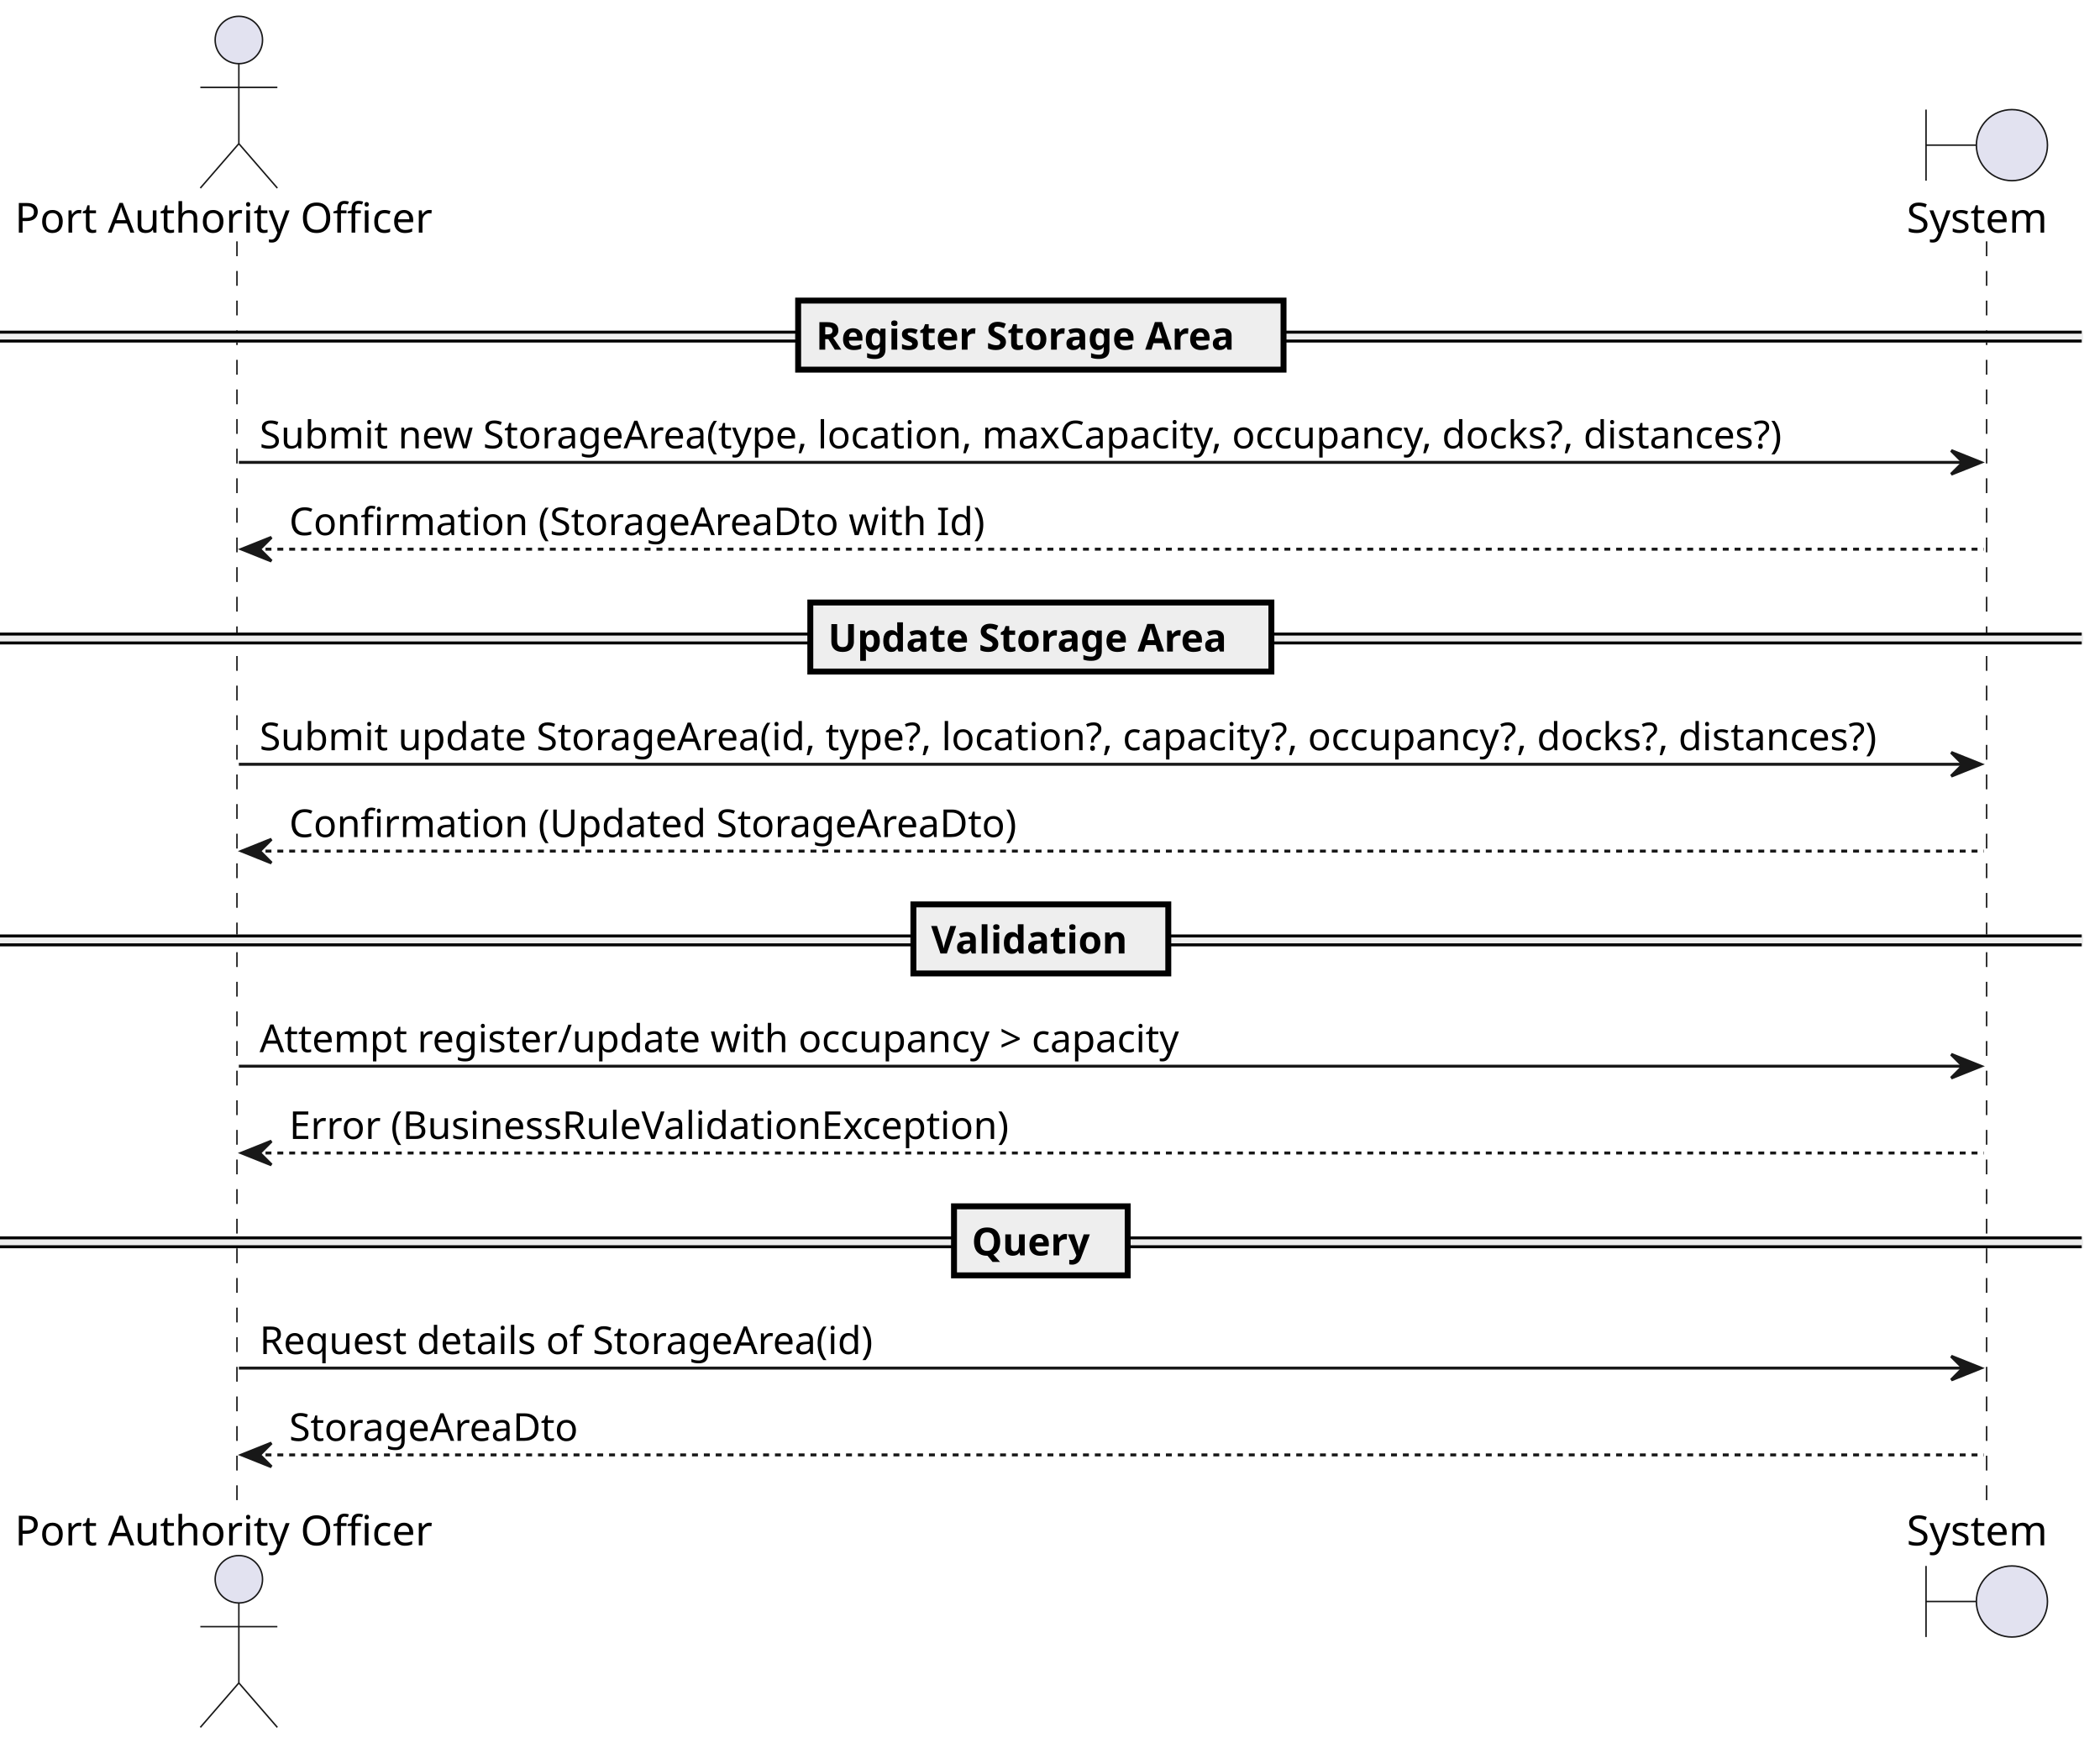
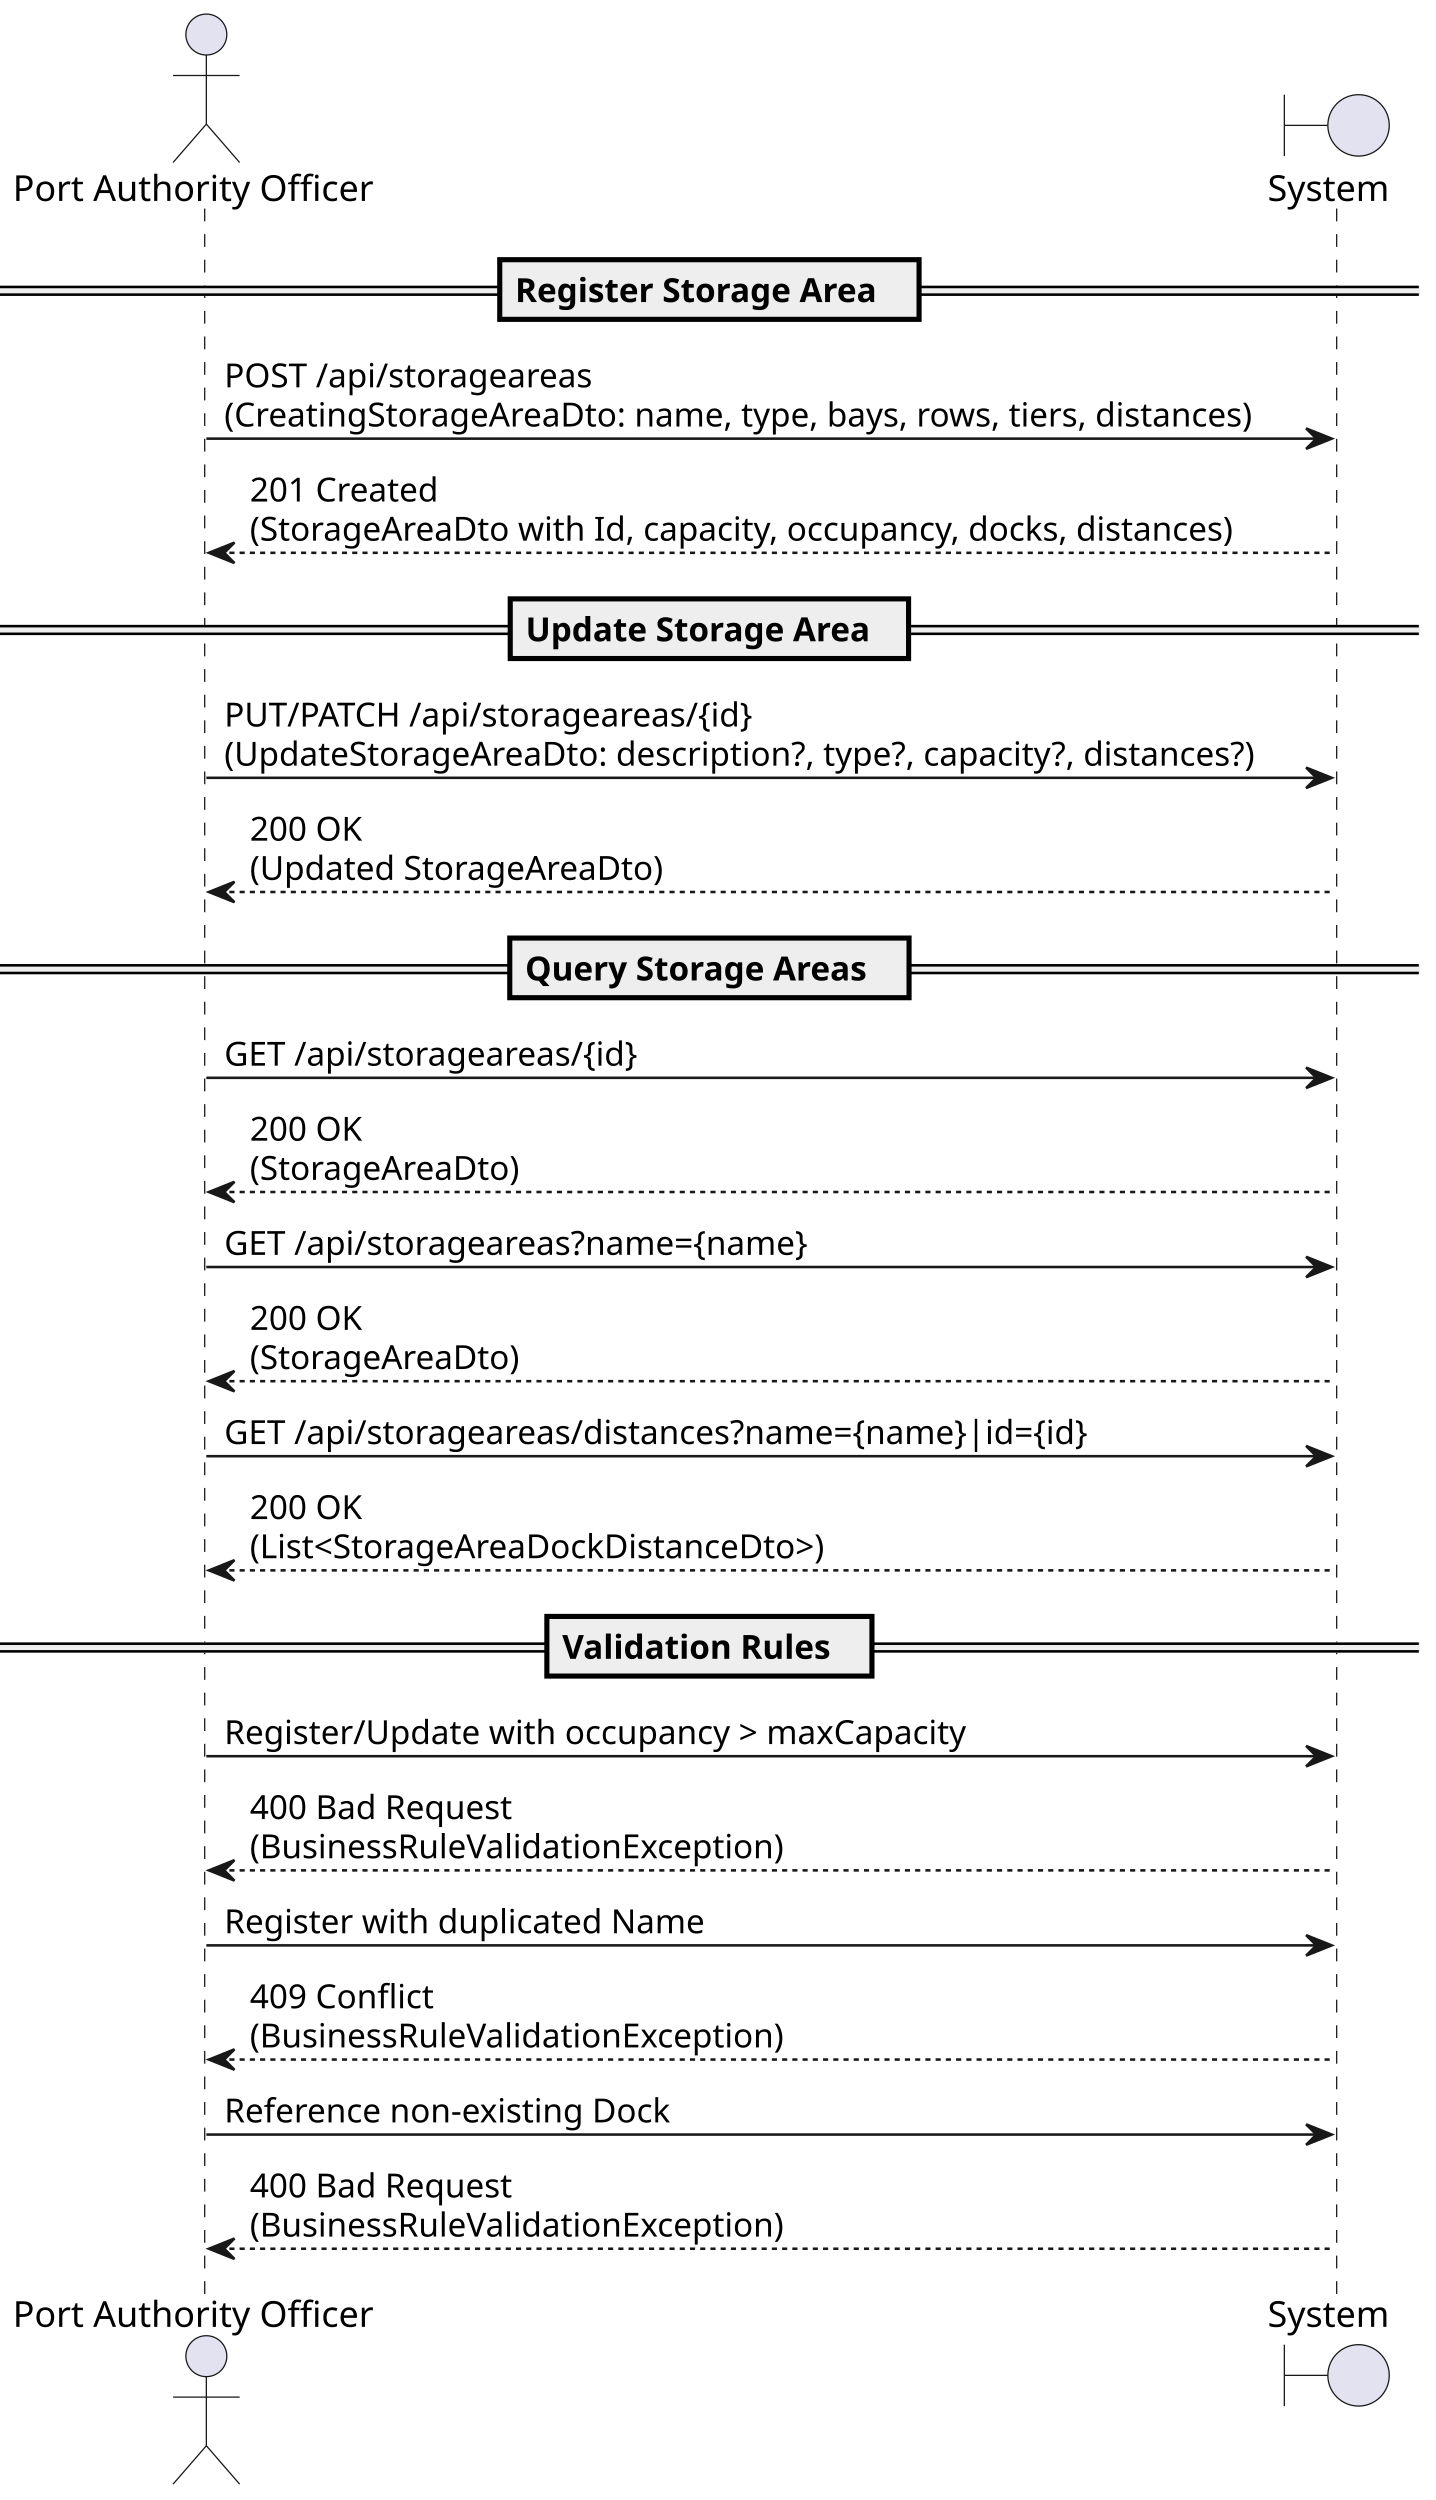
- <svg xmlns="http://www.w3.org/2000/svg" contentStyleType="text/css" data-diagram-type="SEQUENCE" height="590px" preserveAspectRatio="none" style="width:709px;height:590px;background:#FFFFFF;" version="1.1" viewBox="0 0 709 590" width="709px" zoomAndPan="magnify">
+ <svg xmlns="http://www.w3.org/2000/svg" contentStyleType="text/css" data-diagram-type="SEQUENCE" height="977px" preserveAspectRatio="none" style="width:561px;height:977px;background:#FFFFFF;" version="1.1" viewBox="0 0 561 977" width="561px" zoomAndPan="magnify">
  <defs />
  <g>
    <g>
-       <rect fill="#000000" fill-opacity="0" height="427.727" width="8" x="76.639" y="81.488" />
-       <line style="stroke:#181818;stroke-width:0.5;stroke-dasharray:5,5;" x1="80" x2="80" y1="81.488" y2="509.215" />
+       <rect fill="#000000" fill-opacity="0" height="815.316" width="8" x="76.639" y="81.488" />
+       <line style="stroke:#181818;stroke-width:0.5;stroke-dasharray:5,5;" x1="80" x2="80" y1="81.488" y2="896.805" />
    </g>
    <g>
-       <rect fill="#000000" fill-opacity="0" height="427.727" width="8" x="666.767" y="81.488" />
-       <line style="stroke:#181818;stroke-width:0.5;stroke-dasharray:5,5;" x1="670.718" x2="670.718" y1="81.488" y2="509.215" />
+       <rect fill="#000000" fill-opacity="0" height="815.316" width="8" x="518.422" y="81.488" />
+       <line style="stroke:#181818;stroke-width:0.5;stroke-dasharray:5,5;" x1="522.374" x2="522.374" y1="81.488" y2="896.805" />
    </g>
    <g class="participant participant-head" data-participant="Officer">
      <text fill="#000000" font-family="sans-serif" font-size="14" lengthAdjust="spacing" textLength="145.277" x="5" y="78.535">Port Authority Officer</text>
      <ellipse cx="80.639" cy="13.5" fill="#E2E2F0" rx="8" ry="8" style="stroke:#181818;stroke-width:0.5;" />
      <path d="M80.639,21.5 L80.639,48.5 M67.639,29.5 L93.639,29.5 M80.639,48.5 L67.639,63.5 M80.639,48.5 L93.639,63.5" fill="none" style="stroke:#181818;stroke-width:0.5;" />
    </g>
    <g class="participant participant-tail" data-participant="Officer">
-       <text fill="#000000" font-family="sans-serif" font-size="14" lengthAdjust="spacing" textLength="145.277" x="5" y="521.75">Port Authority Officer</text>
-       <ellipse cx="80.639" cy="533.203" fill="#E2E2F0" rx="8" ry="8" style="stroke:#181818;stroke-width:0.5;" />
-       <path d="M80.639,541.203 L80.639,568.203 M67.639,549.203 L93.639,549.203 M80.639,568.203 L67.639,583.203 M80.639,568.203 L93.639,583.203" fill="none" style="stroke:#181818;stroke-width:0.5;" />
+       <text fill="#000000" font-family="sans-serif" font-size="14" lengthAdjust="spacing" textLength="145.277" x="5" y="909.34">Port Authority Officer</text>
+       <ellipse cx="80.639" cy="920.793" fill="#E2E2F0" rx="8" ry="8" style="stroke:#181818;stroke-width:0.5;" />
+       <path d="M80.639,928.793 L80.639,955.793 M67.639,936.793 L93.639,936.793 M80.639,955.793 L67.639,970.793 M80.639,955.793 L93.639,970.793" fill="none" style="stroke:#181818;stroke-width:0.5;" />
    </g>
    <g class="participant participant-head" data-participant="System">
-       <text fill="#000000" font-family="sans-serif" font-size="14" lengthAdjust="spacing" textLength="48.098" x="643.718" y="78.535">System</text>
-       <path d="M650.267,37 L650.267,61 M650.267,49 L667.267,49" fill="none" style="stroke:#181818;stroke-width:0.5;" />
-       <ellipse cx="679.267" cy="49" fill="#E2E2F0" rx="12" ry="12" style="stroke:#181818;stroke-width:0.5;" />
+       <text fill="#000000" font-family="sans-serif" font-size="14" lengthAdjust="spacing" textLength="48.098" x="495.373" y="78.535">System</text>
+       <path d="M501.922,37 L501.922,61 M501.922,49 L518.922,49" fill="none" style="stroke:#181818;stroke-width:0.5;" />
+       <ellipse cx="530.922" cy="49" fill="#E2E2F0" rx="12" ry="12" style="stroke:#181818;stroke-width:0.5;" />
    </g>
    <g class="participant participant-tail" data-participant="System">
-       <text fill="#000000" font-family="sans-serif" font-size="14" lengthAdjust="spacing" textLength="48.098" x="643.718" y="521.75">System</text>
-       <path d="M650.267,528.703 L650.267,552.703 M650.267,540.703 L667.267,540.703" fill="none" style="stroke:#181818;stroke-width:0.5;" />
-       <ellipse cx="679.267" cy="540.703" fill="#E2E2F0" rx="12" ry="12" style="stroke:#181818;stroke-width:0.5;" />
+       <text fill="#000000" font-family="sans-serif" font-size="14" lengthAdjust="spacing" textLength="48.098" x="495.373" y="909.34">System</text>
+       <path d="M501.922,916.293 L501.922,940.293 M501.922,928.293 L518.922,928.293" fill="none" style="stroke:#181818;stroke-width:0.5;" />
+       <ellipse cx="530.922" cy="928.293" fill="#E2E2F0" rx="12" ry="12" style="stroke:#181818;stroke-width:0.5;" />
    </g>
-     <rect fill="#EEEEEE" height="3" style="stroke:#EEEEEE;stroke-width:1;" width="702.816" x="0" y="112.144" />
-     <line style="stroke:#000000;stroke-width:1;" x1="0" x2="702.816" y1="112.144" y2="112.144" />
-     <line style="stroke:#000000;stroke-width:1;" x1="0" x2="702.816" y1="115.144" y2="115.144" />
-     <rect fill="#EEEEEE" height="23.311" style="stroke:#000000;stroke-width:2;" width="163.875" x="269.471" y="101.488" />
-     <text fill="#000000" font-family="sans-serif" font-size="13" font-weight="bold" lengthAdjust="spacing" textLength="145.59" x="275.471" y="118.057">Register Storage Area</text>
+     <rect fill="#EEEEEE" height="3" style="stroke:#EEEEEE;stroke-width:1;" width="554.471" x="0" y="112.144" />
+     <line style="stroke:#000000;stroke-width:1;" x1="0" x2="554.471" y1="112.144" y2="112.144" />
+     <line style="stroke:#000000;stroke-width:1;" x1="0" x2="554.471" y1="115.144" y2="115.144" />
+     <rect fill="#EEEEEE" height="23.311" style="stroke:#000000;stroke-width:2;" width="163.875" x="195.298" y="101.488" />
+     <text fill="#000000" font-family="sans-serif" font-size="13" font-weight="bold" lengthAdjust="spacing" textLength="145.59" x="201.298" y="118.057">Register Storage Area</text>
    <g class="message" data-participant-1="Officer" data-participant-2="System">
-       <polygon fill="#181818" points="658.767,152.109,668.767,156.109,658.767,160.109,662.767,156.109" style="stroke:#181818;stroke-width:1;" />
-       <line style="stroke:#181818;stroke-width:1;" x1="80.639" x2="664.767" y1="156.109" y2="156.109" />
-       <text fill="#000000" font-family="sans-serif" font-size="13" lengthAdjust="spacing" textLength="535.26" x="87.639" y="151.367">Submit new StorageArea(type, location, maxCapacity, occupancy, docks?, distances?)</text>
+       <polygon fill="#181818" points="510.422,167.42,520.422,171.42,510.422,175.42,514.422,171.42" style="stroke:#181818;stroke-width:1;" />
+       <line style="stroke:#181818;stroke-width:1;" x1="80.639" x2="516.422" y1="171.42" y2="171.42" />
+       <text fill="#000000" font-family="sans-serif" font-size="13" lengthAdjust="spacing" textLength="150.243" x="87.639" y="151.367">POST /api/storageareas</text>
+       <text fill="#000000" font-family="sans-serif" font-size="13" lengthAdjust="spacing" textLength="417.784" x="87.639" y="166.678">(CreatingStorageAreaDto: name, type, bays, rows, tiers, distances)</text>
    </g>
    <g class="message" data-participant-1="System" data-participant-2="Officer">
-       <polygon fill="#181818" points="91.639,181.42,81.639,185.42,91.639,189.42,87.639,185.42" style="stroke:#181818;stroke-width:1;" />
-       <line style="stroke:#181818;stroke-width:1;stroke-dasharray:2,2;" x1="85.639" x2="669.767" y1="185.42" y2="185.42" />
-       <text fill="#000000" font-family="sans-serif" font-size="13" lengthAdjust="spacing" textLength="241.312" x="97.639" y="180.678">Confirmation (StorageAreaDto with Id)</text>
+       <polygon fill="#181818" points="91.639,212.041,81.639,216.041,91.639,220.041,87.639,216.041" style="stroke:#181818;stroke-width:1;" />
+       <line style="stroke:#181818;stroke-width:1;stroke-dasharray:2,2;" x1="85.639" x2="521.422" y1="216.041" y2="216.041" />
+       <text fill="#000000" font-family="sans-serif" font-size="13" lengthAdjust="spacing" textLength="77.797" x="97.639" y="195.988">201 Created</text>
+       <text fill="#000000" font-family="sans-serif" font-size="13" lengthAdjust="spacing" textLength="400.988" x="97.639" y="211.299">(StorageAreaDto with Id, capacity, occupancy, docks, distances)</text>
    </g>
-     <rect fill="#EEEEEE" height="3" style="stroke:#EEEEEE;stroke-width:1;" width="702.816" x="0" y="214.075" />
-     <line style="stroke:#000000;stroke-width:1;" x1="0" x2="702.816" y1="214.075" y2="214.075" />
-     <line style="stroke:#000000;stroke-width:1;" x1="0" x2="702.816" y1="217.075" y2="217.075" />
-     <rect fill="#EEEEEE" height="23.311" style="stroke:#000000;stroke-width:2;" width="155.667" x="273.575" y="203.42" />
-     <text fill="#000000" font-family="sans-serif" font-size="13" font-weight="bold" lengthAdjust="spacing" textLength="137.382" x="279.575" y="219.988">Update Storage Area</text>
+     <rect fill="#EEEEEE" height="3" style="stroke:#EEEEEE;stroke-width:1;" width="554.471" x="0" y="244.696" />
+     <line style="stroke:#000000;stroke-width:1;" x1="0" x2="554.471" y1="244.696" y2="244.696" />
+     <line style="stroke:#000000;stroke-width:1;" x1="0" x2="554.471" y1="247.696" y2="247.696" />
+     <rect fill="#EEEEEE" height="23.311" style="stroke:#000000;stroke-width:2;" width="155.667" x="199.402" y="234.041" />
+     <text fill="#000000" font-family="sans-serif" font-size="13" font-weight="bold" lengthAdjust="spacing" textLength="137.382" x="205.402" y="250.609">Update Storage Area</text>
    <g class="message" data-participant-1="Officer" data-participant-2="System">
-       <polygon fill="#181818" points="658.767,254.041,668.767,258.041,658.767,262.041,662.767,258.041" style="stroke:#181818;stroke-width:1;" />
-       <line style="stroke:#181818;stroke-width:1;" x1="80.639" x2="664.767" y1="258.041" y2="258.041" />
-       <text fill="#000000" font-family="sans-serif" font-size="13" lengthAdjust="spacing" textLength="566.128" x="87.639" y="253.299">Submit update StorageArea(id, type?, location?, capacity?, occupancy?, docks?, distances?)</text>
+       <polygon fill="#181818" points="510.422,299.973,520.422,303.973,510.422,307.973,514.422,303.973" style="stroke:#181818;stroke-width:1;" />
+       <line style="stroke:#181818;stroke-width:1;" x1="80.639" x2="516.422" y1="303.973" y2="303.973" />
+       <text fill="#000000" font-family="sans-serif" font-size="13" lengthAdjust="spacing" textLength="219.102" x="87.639" y="283.92">PUT/PATCH /api/storageareas/{id}</text>
+       <text fill="#000000" font-family="sans-serif" font-size="13" lengthAdjust="spacing" textLength="415.143" x="87.639" y="299.231">(UpdateStorageAreaDto: description?, type?, capacity?, distances?)</text>
    </g>
    <g class="message" data-participant-1="System" data-participant-2="Officer">
-       <polygon fill="#181818" points="91.639,283.352,81.639,287.352,91.639,291.352,87.639,287.352" style="stroke:#181818;stroke-width:1;" />
-       <line style="stroke:#181818;stroke-width:1;stroke-dasharray:2,2;" x1="85.639" x2="669.767" y1="287.352" y2="287.352" />
-       <text fill="#000000" font-family="sans-serif" font-size="13" lengthAdjust="spacing" textLength="251.405" x="97.639" y="282.609">Confirmation (Updated StorageAreaDto)</text>
+       <polygon fill="#181818" points="91.639,344.594,81.639,348.594,91.639,352.594,87.639,348.594" style="stroke:#181818;stroke-width:1;" />
+       <line style="stroke:#181818;stroke-width:1;stroke-dasharray:2,2;" x1="85.639" x2="521.422" y1="348.594" y2="348.594" />
+       <text fill="#000000" font-family="sans-serif" font-size="13" lengthAdjust="spacing" textLength="47.36" x="97.639" y="328.541">200 OK</text>
+       <text fill="#000000" font-family="sans-serif" font-size="13" lengthAdjust="spacing" textLength="164.398" x="97.639" y="343.852">(Updated StorageAreaDto)</text>
    </g>
-     <rect fill="#EEEEEE" height="3" style="stroke:#EEEEEE;stroke-width:1;" width="702.816" x="0" y="316.007" />
-     <line style="stroke:#000000;stroke-width:1;" x1="0" x2="702.816" y1="316.007" y2="316.007" />
-     <line style="stroke:#000000;stroke-width:1;" x1="0" x2="702.816" y1="319.007" y2="319.007" />
-     <rect fill="#EEEEEE" height="23.311" style="stroke:#000000;stroke-width:2;" width="86.059" x="308.379" y="305.352" />
-     <text fill="#000000" font-family="sans-serif" font-size="13" font-weight="bold" lengthAdjust="spacing" textLength="67.774" x="314.379" y="321.92">Validation</text>
+     <rect fill="#EEEEEE" height="3" style="stroke:#EEEEEE;stroke-width:1;" width="554.471" x="0" y="377.249" />
+     <line style="stroke:#000000;stroke-width:1;" x1="0" x2="554.471" y1="377.249" y2="377.249" />
+     <line style="stroke:#000000;stroke-width:1;" x1="0" x2="554.471" y1="380.249" y2="380.249" />
+     <rect fill="#EEEEEE" height="23.311" style="stroke:#000000;stroke-width:2;" width="156.042" x="199.215" y="366.594" />
+     <text fill="#000000" font-family="sans-serif" font-size="13" font-weight="bold" lengthAdjust="spacing" textLength="137.757" x="205.215" y="383.162">Query Storage Areas</text>
    <g class="message" data-participant-1="Officer" data-participant-2="System">
-       <polygon fill="#181818" points="658.767,355.973,668.767,359.973,658.767,363.973,662.767,359.973" style="stroke:#181818;stroke-width:1;" />
-       <line style="stroke:#181818;stroke-width:1;" x1="80.639" x2="664.767" y1="359.973" y2="359.973" />
-       <text fill="#000000" font-family="sans-serif" font-size="13" lengthAdjust="spacing" textLength="325.254" x="87.639" y="355.231">Attempt register/update with occupancy &gt; capacity</text>
+       <polygon fill="#181818" points="510.422,417.215,520.422,421.215,510.422,425.215,514.422,421.215" style="stroke:#181818;stroke-width:1;" />
+       <line style="stroke:#181818;stroke-width:1;" x1="80.639" x2="516.422" y1="421.215" y2="421.215" />
+       <text fill="#000000" font-family="sans-serif" font-size="13" lengthAdjust="spacing" textLength="169.609" x="87.639" y="416.473">GET /api/storageareas/{id}</text>
    </g>
    <g class="message" data-participant-1="System" data-participant-2="Officer">
-       <polygon fill="#181818" points="91.639,385.283,81.639,389.283,91.639,393.283,87.639,389.283" style="stroke:#181818;stroke-width:1;" />
-       <line style="stroke:#181818;stroke-width:1;stroke-dasharray:2,2;" x1="85.639" x2="669.767" y1="389.283" y2="389.283" />
-       <text fill="#000000" font-family="sans-serif" font-size="13" lengthAdjust="spacing" textLength="250.345" x="97.639" y="384.541">Error (BusinessRuleValidationException)</text>
+       <polygon fill="#181818" points="91.639,461.836,81.639,465.836,91.639,469.836,87.639,465.836" style="stroke:#181818;stroke-width:1;" />
+       <line style="stroke:#181818;stroke-width:1;stroke-dasharray:2,2;" x1="85.639" x2="521.422" y1="465.836" y2="465.836" />
+       <text fill="#000000" font-family="sans-serif" font-size="13" lengthAdjust="spacing" textLength="47.36" x="97.639" y="445.783">200 OK</text>
+       <text fill="#000000" font-family="sans-serif" font-size="13" lengthAdjust="spacing" textLength="107.447" x="97.639" y="461.094">(StorageAreaDto)</text>
    </g>
-     <rect fill="#EEEEEE" height="3" style="stroke:#EEEEEE;stroke-width:1;" width="702.816" x="0" y="417.938" />
-     <line style="stroke:#000000;stroke-width:1;" x1="0" x2="702.816" y1="417.938" y2="417.938" />
-     <line style="stroke:#000000;stroke-width:1;" x1="0" x2="702.816" y1="420.938" y2="420.938" />
-     <rect fill="#EEEEEE" height="23.311" style="stroke:#000000;stroke-width:2;" width="58.637" x="322.09" y="407.283" />
-     <text fill="#000000" font-family="sans-serif" font-size="13" font-weight="bold" lengthAdjust="spacing" textLength="40.352" x="328.09" y="423.852">Query</text>
    <g class="message" data-participant-1="Officer" data-participant-2="System">
-       <polygon fill="#181818" points="658.767,457.904,668.767,461.904,658.767,465.904,662.767,461.904" style="stroke:#181818;stroke-width:1;" />
-       <line style="stroke:#181818;stroke-width:1;" x1="80.639" x2="664.767" y1="461.904" y2="461.904" />
-       <text fill="#000000" font-family="sans-serif" font-size="13" lengthAdjust="spacing" textLength="213.96" x="87.639" y="457.162">Request details of StorageArea(id)</text>
+       <polygon fill="#181818" points="510.422,491.147,520.422,495.147,510.422,499.147,514.422,495.147" style="stroke:#181818;stroke-width:1;" />
+       <line style="stroke:#181818;stroke-width:1;" x1="80.639" x2="516.422" y1="495.147" y2="495.147" />
+       <text fill="#000000" font-family="sans-serif" font-size="13" lengthAdjust="spacing" textLength="235.923" x="87.639" y="490.404">GET /api/storageareas?name={name}</text>
    </g>
    <g class="message" data-participant-1="System" data-participant-2="Officer">
-       <polygon fill="#181818" points="91.639,487.215,81.639,491.215,91.639,495.215,87.639,491.215" style="stroke:#181818;stroke-width:1;" />
-       <line style="stroke:#181818;stroke-width:1;stroke-dasharray:2,2;" x1="85.639" x2="669.767" y1="491.215" y2="491.215" />
-       <text fill="#000000" font-family="sans-serif" font-size="13" lengthAdjust="spacing" textLength="98.992" x="97.639" y="486.473">StorageAreaDto</text>
+       <polygon fill="#181818" points="91.639,535.768,81.639,539.768,91.639,543.768,87.639,539.768" style="stroke:#181818;stroke-width:1;" />
+       <line style="stroke:#181818;stroke-width:1;stroke-dasharray:2,2;" x1="85.639" x2="521.422" y1="539.768" y2="539.768" />
+       <text fill="#000000" font-family="sans-serif" font-size="13" lengthAdjust="spacing" textLength="47.36" x="97.639" y="519.715">200 OK</text>
+       <text fill="#000000" font-family="sans-serif" font-size="13" lengthAdjust="spacing" textLength="107.447" x="97.639" y="535.025">(StorageAreaDto)</text>
+     </g>
+     <g class="message" data-participant-1="Officer" data-participant-2="System">
+       <polygon fill="#181818" points="510.422,565.078,520.422,569.078,510.422,573.078,514.422,569.078" style="stroke:#181818;stroke-width:1;" />
+       <line style="stroke:#181818;stroke-width:1;" x1="80.639" x2="516.422" y1="569.078" y2="569.078" />
+       <text fill="#000000" font-family="sans-serif" font-size="13" lengthAdjust="spacing" textLength="349.47" x="87.639" y="564.336">GET /api/storageareas/distances?name={name}|id={id}</text>
+     </g>
+     <g class="message" data-participant-1="System" data-participant-2="Officer">
+       <polygon fill="#181818" points="91.639,609.699,81.639,613.699,91.639,617.699,87.639,613.699" style="stroke:#181818;stroke-width:1;" />
+       <line style="stroke:#181818;stroke-width:1;stroke-dasharray:2,2;" x1="85.639" x2="521.422" y1="613.699" y2="613.699" />
+       <text fill="#000000" font-family="sans-serif" font-size="13" lengthAdjust="spacing" textLength="47.36" x="97.639" y="593.646">200 OK</text>
+       <text fill="#000000" font-family="sans-serif" font-size="13" lengthAdjust="spacing" textLength="236.406" x="97.639" y="608.957">(List&lt;StorageAreaDockDistanceDto&gt;)</text>
+     </g>
+     <rect fill="#EEEEEE" height="3" style="stroke:#EEEEEE;stroke-width:1;" width="554.471" x="0" y="642.355" />
+     <line style="stroke:#000000;stroke-width:1;" x1="0" x2="554.471" y1="642.355" y2="642.355" />
+     <line style="stroke:#000000;stroke-width:1;" x1="0" x2="554.471" y1="645.355" y2="645.355" />
+     <rect fill="#EEEEEE" height="23.311" style="stroke:#000000;stroke-width:2;" width="127.045" x="213.713" y="631.699" />
+     <text fill="#000000" font-family="sans-serif" font-size="13" font-weight="bold" lengthAdjust="spacing" textLength="108.761" x="219.713" y="648.268">Validation Rules</text>
+     <g class="message" data-participant-1="Officer" data-participant-2="System">
+       <polygon fill="#181818" points="510.422,682.32,520.422,686.32,510.422,690.32,514.422,686.32" style="stroke:#181818;stroke-width:1;" />
+       <line style="stroke:#181818;stroke-width:1;" x1="80.639" x2="516.422" y1="686.32" y2="686.32" />
+       <text fill="#000000" font-family="sans-serif" font-size="13" lengthAdjust="spacing" textLength="303.488" x="87.639" y="681.578">Register/Update with occupancy &gt; maxCapacity</text>
+     </g>
+     <g class="message" data-participant-1="System" data-participant-2="Officer">
+       <polygon fill="#181818" points="91.639,726.941,81.639,730.941,91.639,734.941,87.639,730.941" style="stroke:#181818;stroke-width:1;" />
+       <line style="stroke:#181818;stroke-width:1;stroke-dasharray:2,2;" x1="85.639" x2="521.422" y1="730.941" y2="730.941" />
+       <text fill="#000000" font-family="sans-serif" font-size="13" lengthAdjust="spacing" textLength="106.171" x="97.639" y="710.889">400 Bad Request</text>
+       <text fill="#000000" font-family="sans-serif" font-size="13" lengthAdjust="spacing" textLength="215.243" x="97.639" y="726.199">(BusinessRuleValidationException)</text>
+     </g>
+     <g class="message" data-participant-1="Officer" data-participant-2="System">
+       <polygon fill="#181818" points="510.422,756.252,520.422,760.252,510.422,764.252,514.422,760.252" style="stroke:#181818;stroke-width:1;" />
+       <line style="stroke:#181818;stroke-width:1;" x1="80.639" x2="516.422" y1="760.252" y2="760.252" />
+       <text fill="#000000" font-family="sans-serif" font-size="13" lengthAdjust="spacing" textLength="192.658" x="87.639" y="755.51">Register with duplicated Name</text>
+     </g>
+     <g class="message" data-participant-1="System" data-participant-2="Officer">
+       <polygon fill="#181818" points="91.639,800.873,81.639,804.873,91.639,808.873,87.639,804.873" style="stroke:#181818;stroke-width:1;" />
+       <line style="stroke:#181818;stroke-width:1;stroke-dasharray:2,2;" x1="85.639" x2="521.422" y1="804.873" y2="804.873" />
+       <text fill="#000000" font-family="sans-serif" font-size="13" lengthAdjust="spacing" textLength="77.638" x="97.639" y="784.82">409 Conflict</text>
+       <text fill="#000000" font-family="sans-serif" font-size="13" lengthAdjust="spacing" textLength="215.243" x="97.639" y="800.131">(BusinessRuleValidationException)</text>
+     </g>
+     <g class="message" data-participant-1="Officer" data-participant-2="System">
+       <polygon fill="#181818" points="510.422,830.184,520.422,834.184,510.422,838.184,514.422,834.184" style="stroke:#181818;stroke-width:1;" />
+       <line style="stroke:#181818;stroke-width:1;" x1="80.639" x2="516.422" y1="834.184" y2="834.184" />
+       <text fill="#000000" font-family="sans-serif" font-size="13" lengthAdjust="spacing" textLength="184.26" x="87.639" y="829.441">Reference non-existing Dock</text>
+     </g>
+     <g class="message" data-participant-1="System" data-participant-2="Officer">
+       <polygon fill="#181818" points="91.639,874.805,81.639,878.805,91.639,882.805,87.639,878.805" style="stroke:#181818;stroke-width:1;" />
+       <line style="stroke:#181818;stroke-width:1;stroke-dasharray:2,2;" x1="85.639" x2="521.422" y1="878.805" y2="878.805" />
+       <text fill="#000000" font-family="sans-serif" font-size="13" lengthAdjust="spacing" textLength="106.171" x="97.639" y="858.752">400 Bad Request</text>
+       <text fill="#000000" font-family="sans-serif" font-size="13" lengthAdjust="spacing" textLength="215.243" x="97.639" y="874.062">(BusinessRuleValidationException)</text>
    </g>
  </g>
</svg>
